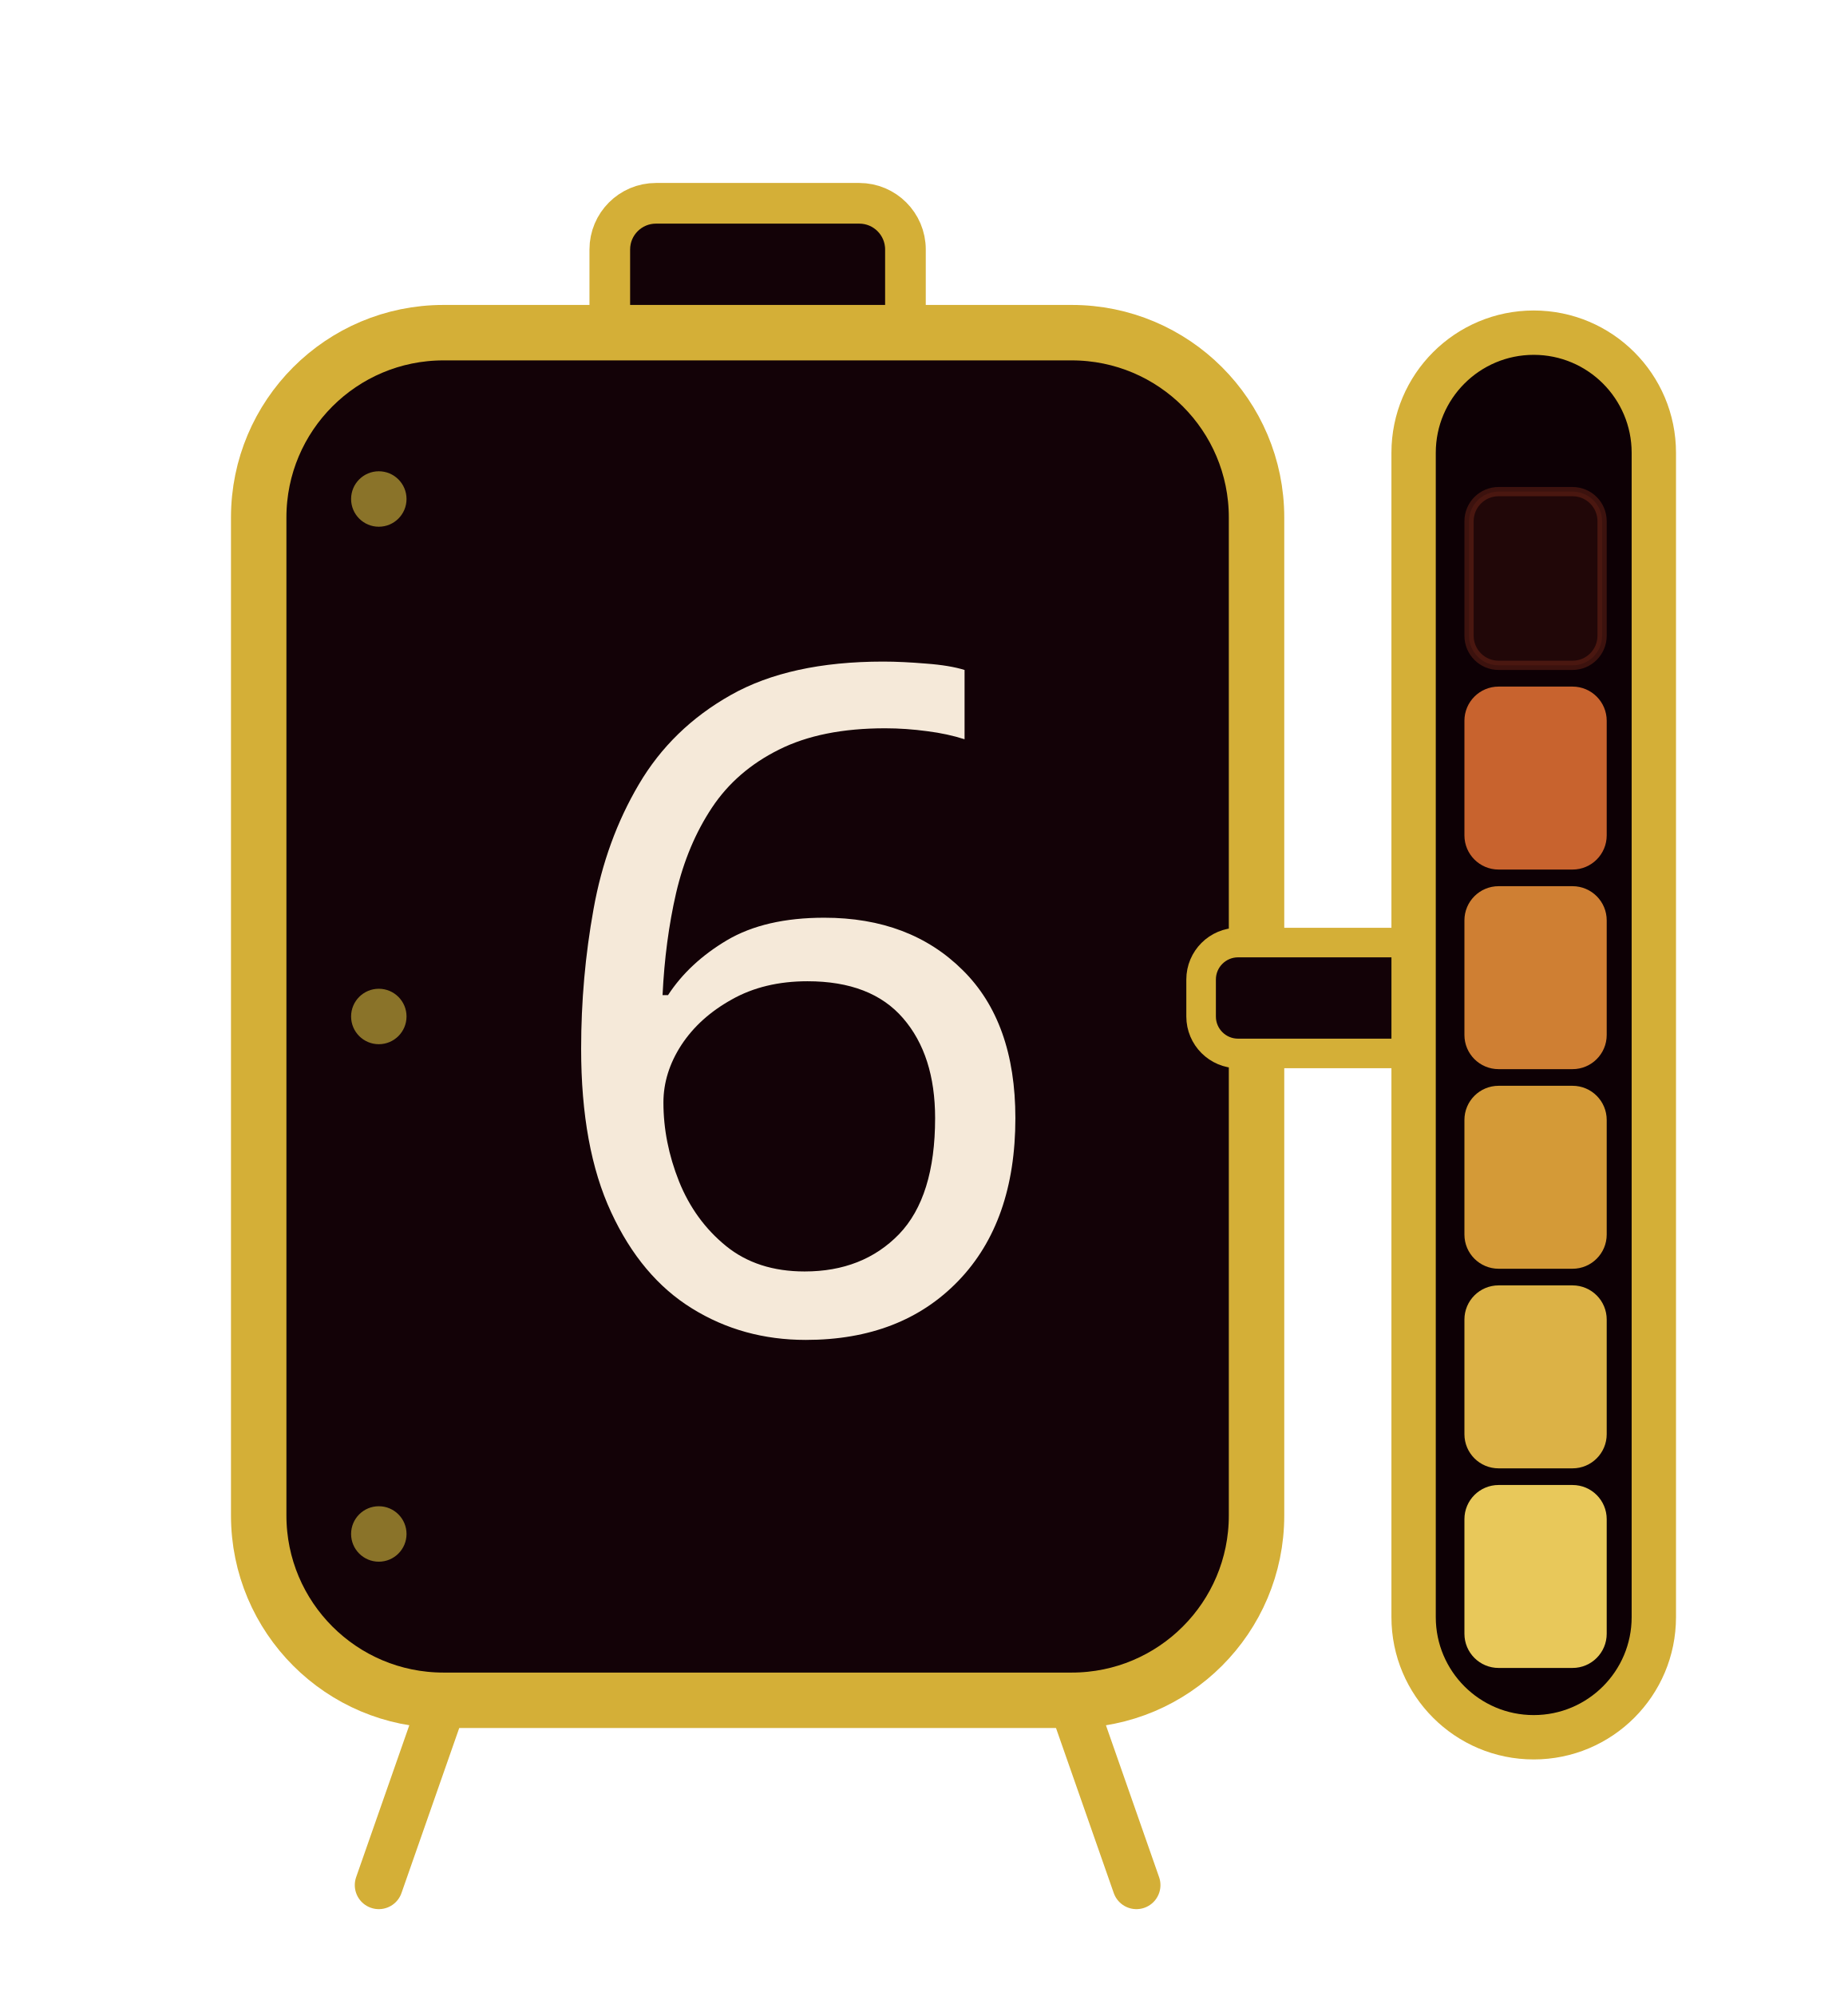
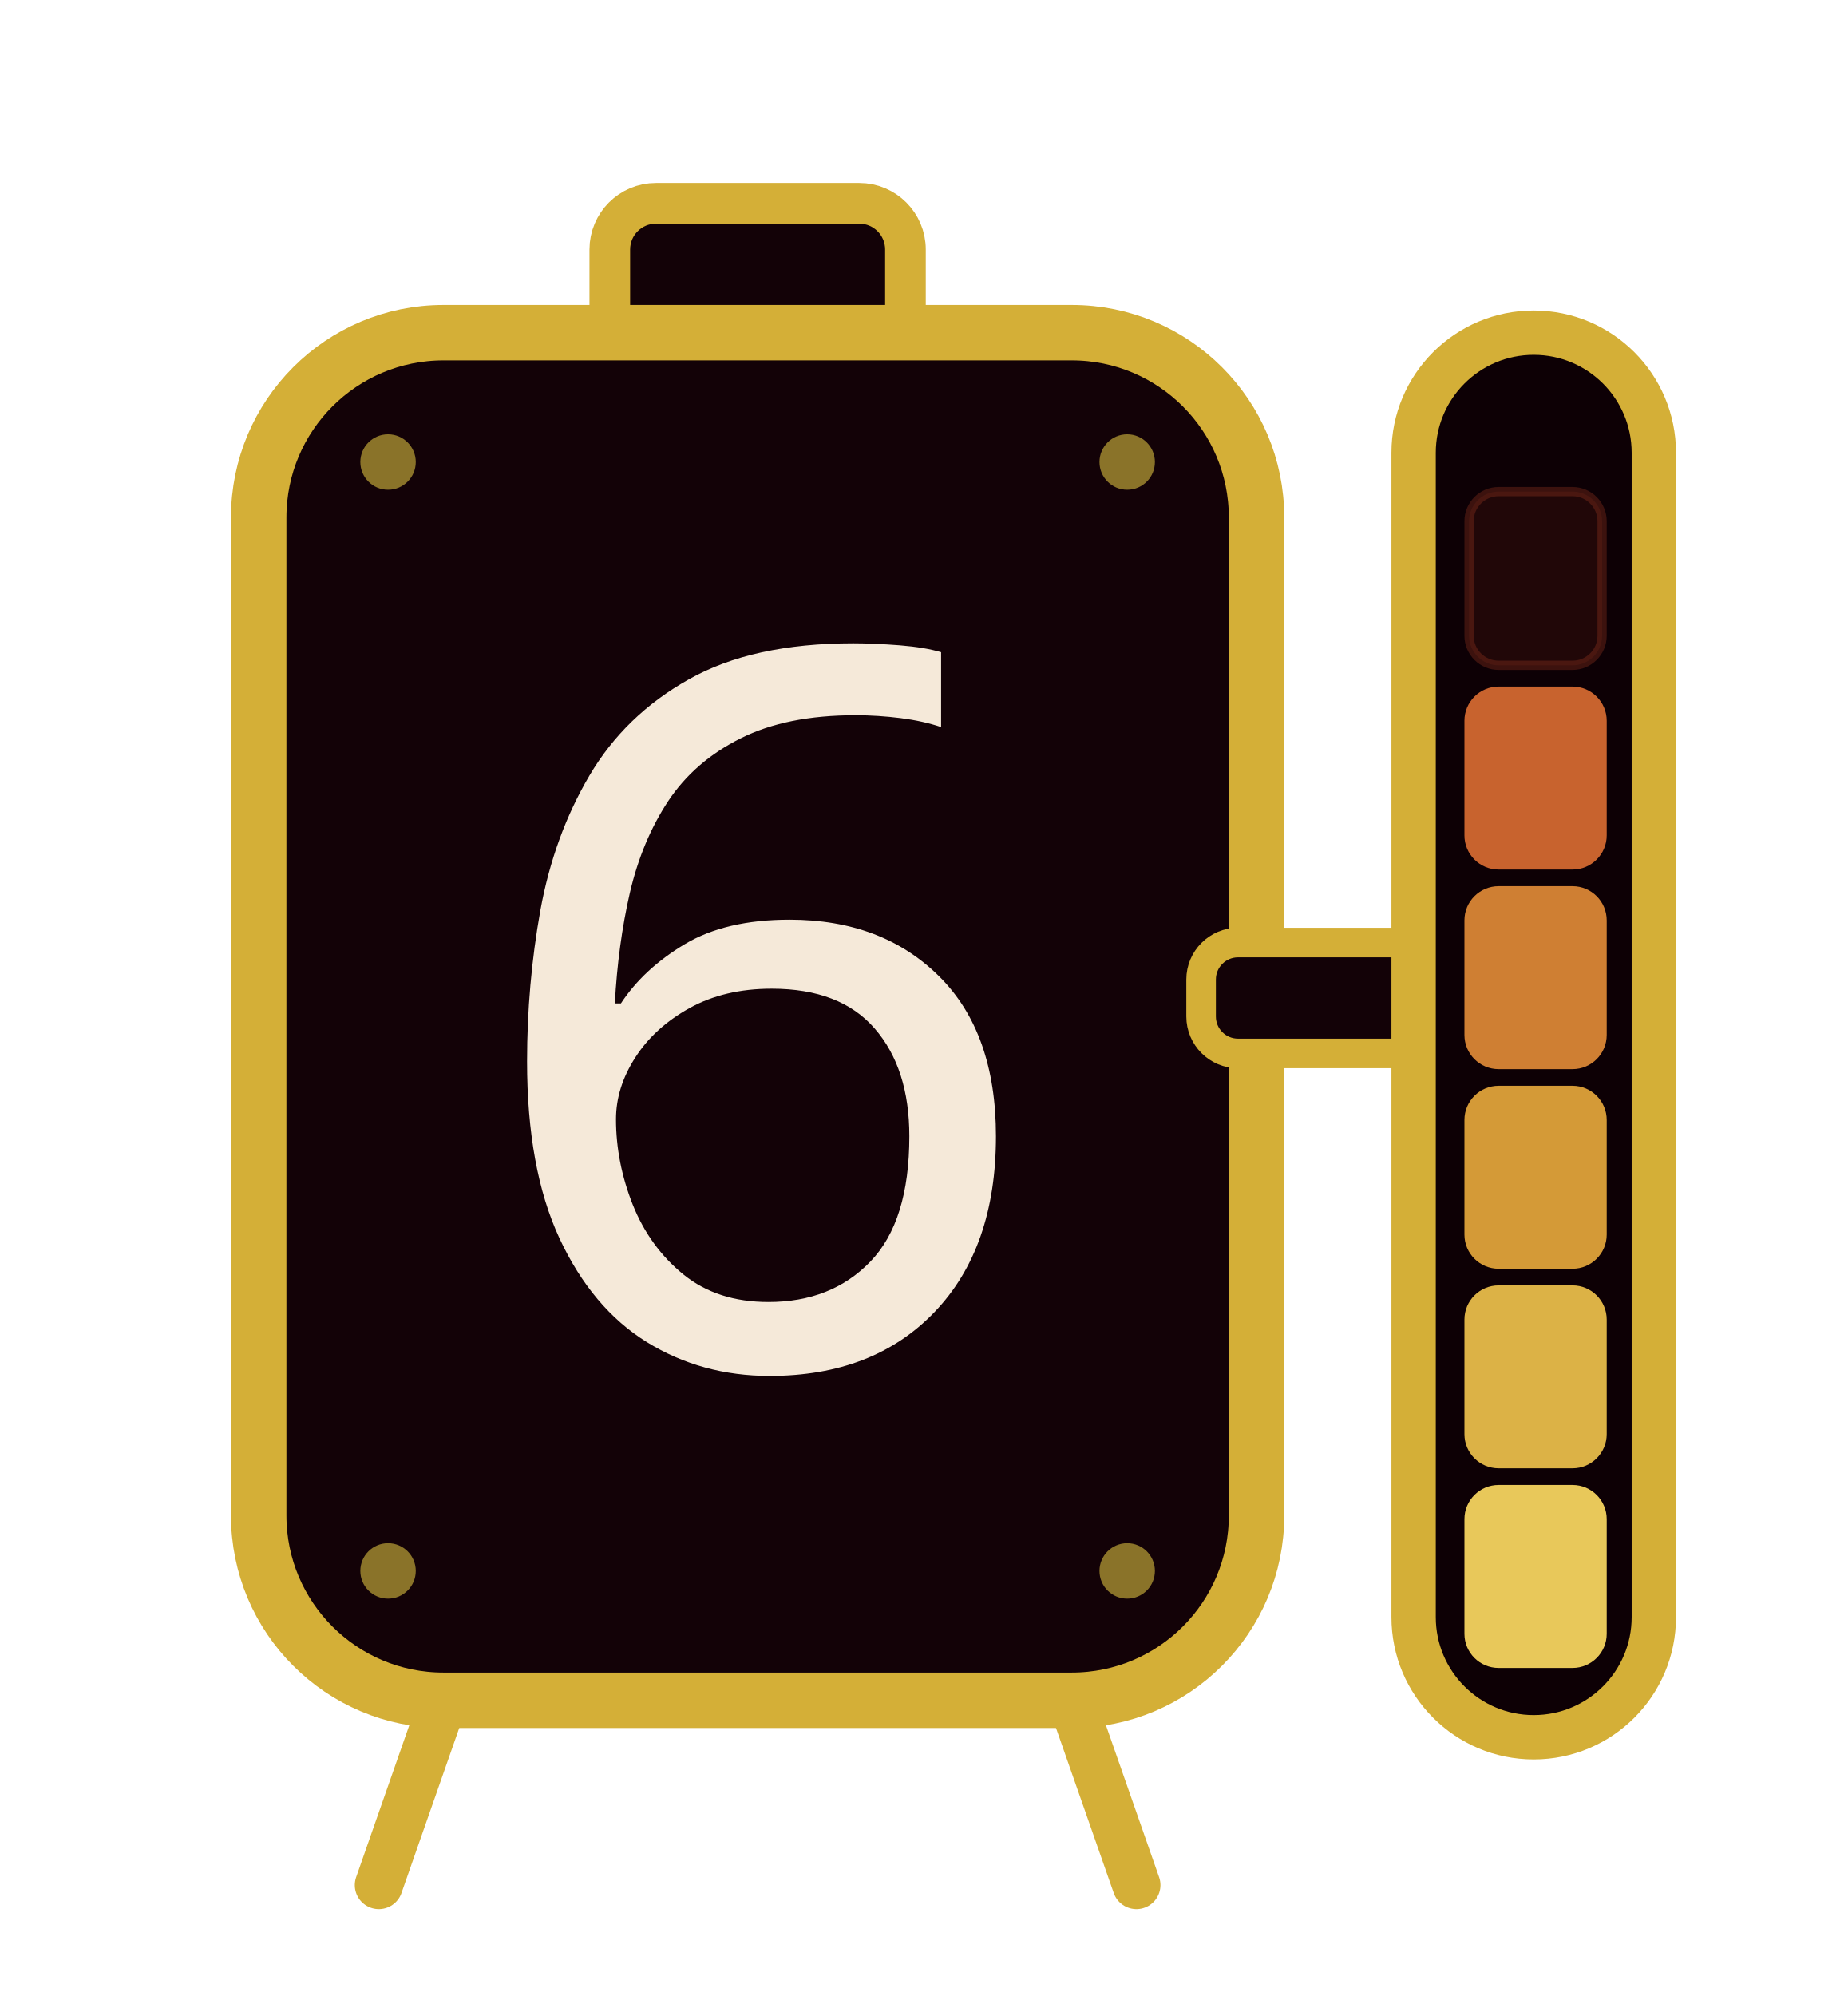
<svg xmlns="http://www.w3.org/2000/svg" viewBox="0 0 100 108" width="200" height="216">
-   <defs />
  <rect x="33" y="11" width="16" height="8" rx="2.5" fill="#130207" stroke="#d4af37" stroke-width="2.2" />
  <path d="M24 92 l-3.5 10 M58 92 l3.5 10" stroke="#d4af37" stroke-width="2.6" stroke-linecap="round" />
  <rect x="14" y="18" width="54" height="74" rx="10" fill="#130207" stroke="#d4af37" stroke-width="3" />
-   <circle cx="20.5" cy="27" r="1.5" fill="#8a7329" />
-   <circle cx="20.5" cy="55" r="1.5" fill="#8a7329" />
-   <circle cx="20.5" cy="83" r="1.5" fill="#8a7329" />
-   <text x="43" y="72" text-anchor="middle" font-family="'Bebas Neue', Impact, sans-serif" font-size="50" fill="#f5e9d9">6</text>
+   <circle cx="21" cy="25" r="1.5" fill="#8a7329" />
+   <circle cx="61" cy="25" r="1.5" fill="#8a7329" />
+   <circle cx="21" cy="85" r="1.5" fill="#8a7329" />
+   <circle cx="61" cy="85" r="1.5" fill="#8a7329" />
+   <text x="41" y="73.9" text-anchor="middle" font-family="'Bebas Neue', Impact, sans-serif" font-size="54" fill="#f5e9d9">6</text>
  <rect x="65" y="51" width="14" height="6" rx="2" fill="#130207" stroke="#d4af37" stroke-width="1.6" />
  <rect x="76.5" y="18" width="13" height="76" rx="6.5" fill="#0d0005" stroke="#d4af37" stroke-width="2.4" />
  <rect x="79.5" y="80.6" width="7.2" height="9.4" rx="1.6" fill="#e8c85a" fill-opacity="1" stroke="#e8c85a" stroke-opacity="1" stroke-width="0.5" />
  <rect x="79.5" y="69.8" width="7.2" height="9.4" rx="1.6" fill="#dcb246" fill-opacity="1" stroke="#dcb246" stroke-opacity="1" stroke-width="0.5" />
  <rect x="79.5" y="59.0" width="7.2" height="9.4" rx="1.6" fill="#d49a37" fill-opacity="1" stroke="#d49a37" stroke-opacity="1" stroke-width="0.5" />
  <rect x="79.5" y="48.2" width="7.2" height="9.4" rx="1.6" fill="#cf7f33" fill-opacity="1" stroke="#cf7f33" stroke-opacity="1" stroke-width="0.5" />
  <rect x="79.5" y="37.4" width="7.2" height="9.4" rx="1.6" fill="#c8632e" fill-opacity="1" stroke="#c8632e" stroke-opacity="1" stroke-width="0.5" />
  <rect x="79.5" y="26.6" width="7.2" height="9.4" rx="1.6" fill="#c0472a" fill-opacity="0.11" stroke="#c0472a" stroke-opacity="0.26" stroke-width="0.5" />
</svg>
